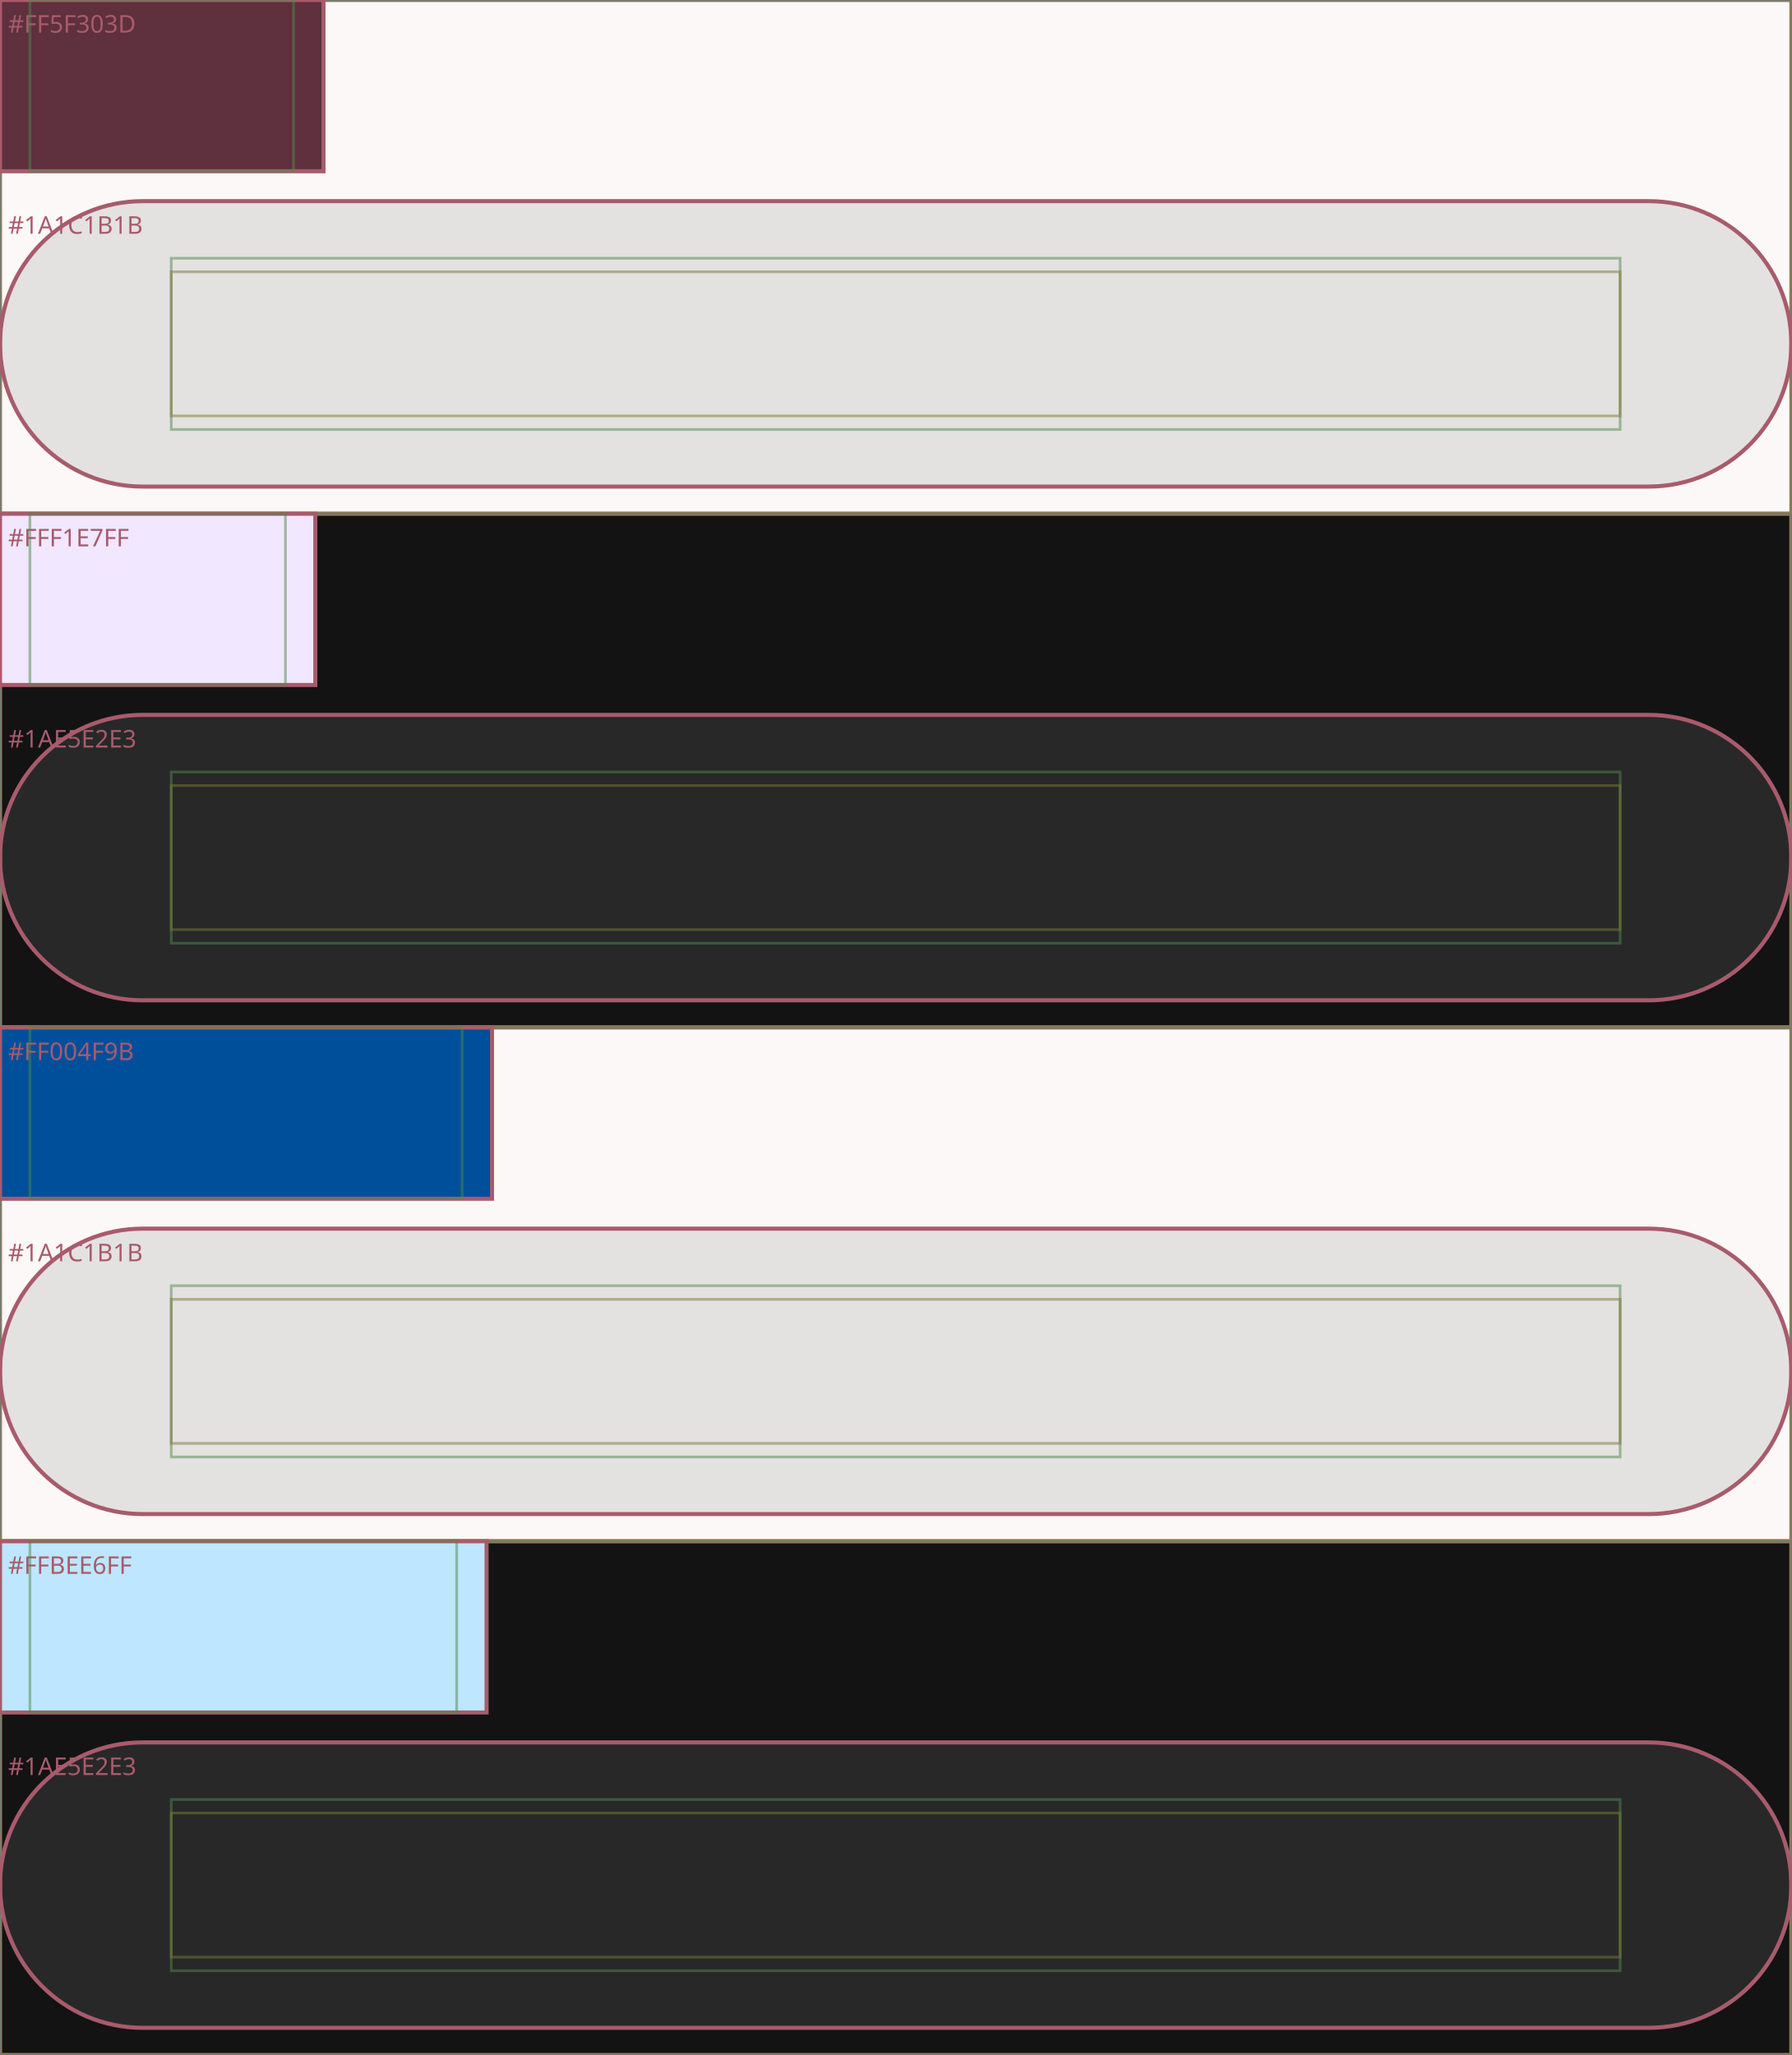
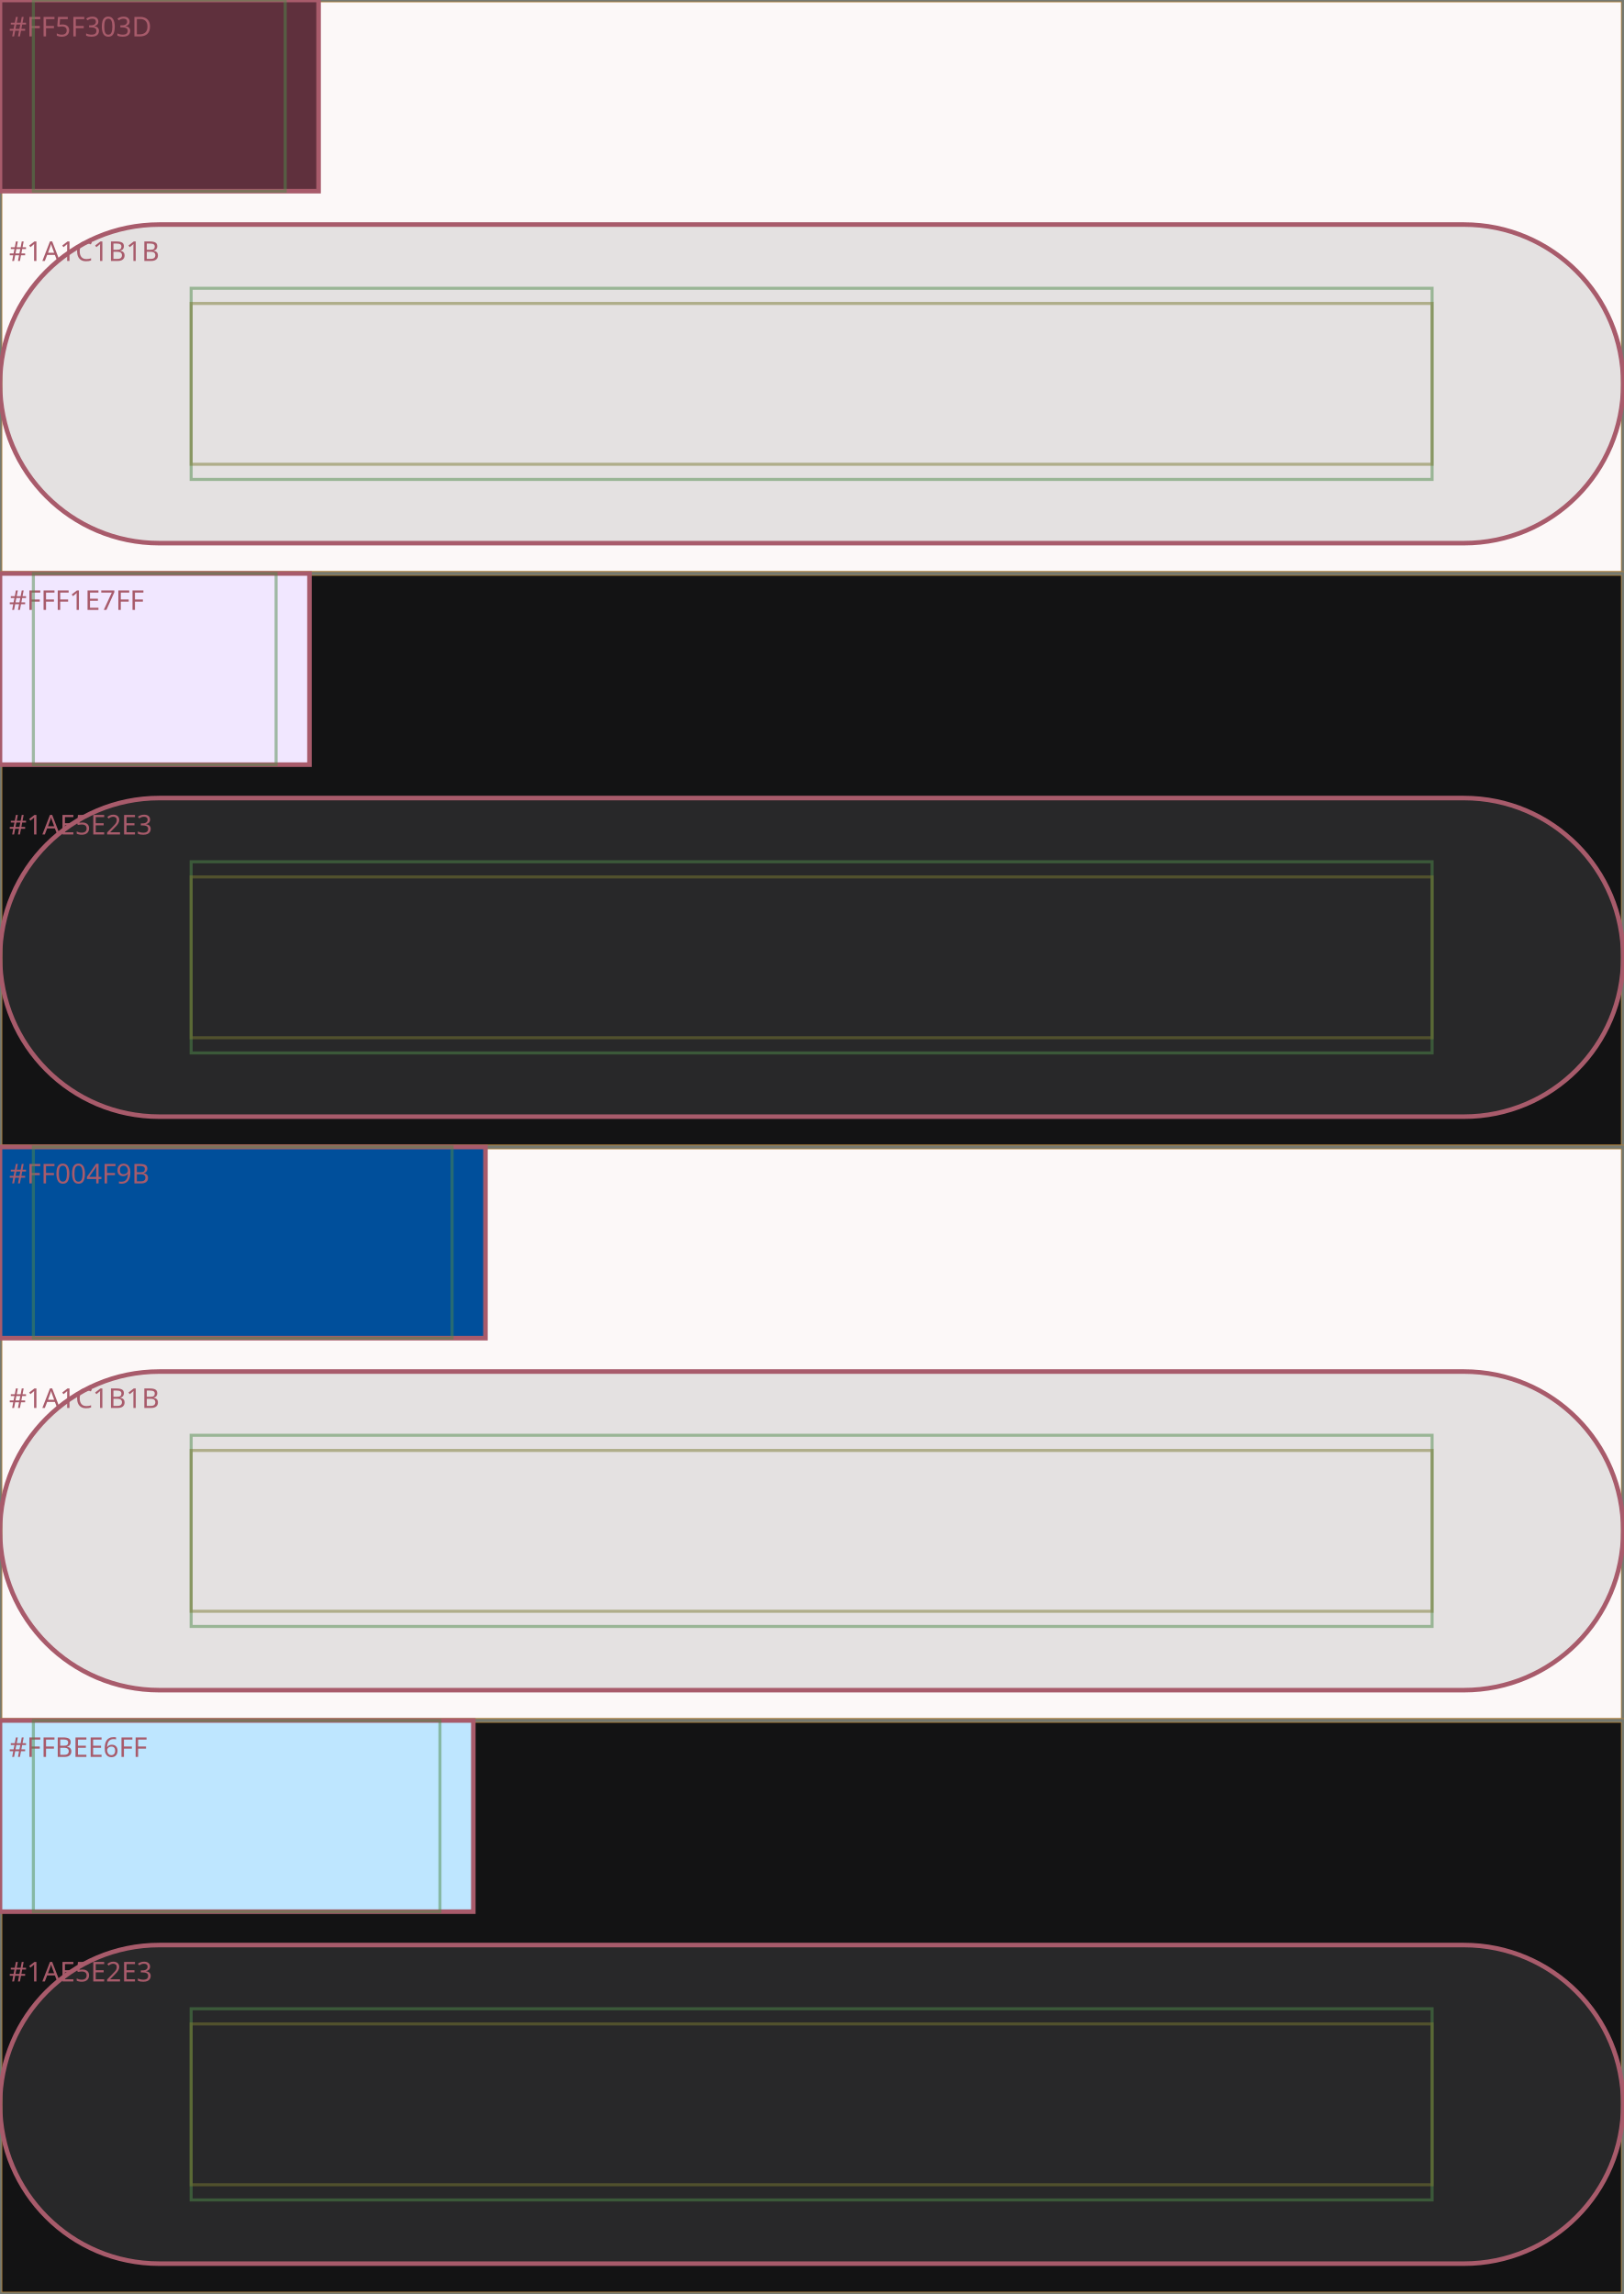
- <svg xmlns="http://www.w3.org/2000/svg" viewBox="0 0 659 756" width="659" height="756" role="img" aria-label="button-elevated-disabled layout wireframe">
-   <rect width="659" height="756" fill="#ffffff" />
+ <svg xmlns="http://www.w3.org/2000/svg" viewBox="0 0 535 756" width="535" height="756" role="img" aria-label="button-elevated-disabled layout wireframe">
+   <rect width="535" height="756" fill="#ffffff" />
  <g>
-     <rect x="0" y="0" width="659" height="756" fill="none" fill-opacity="0" stroke="#5B6470" stroke-width="1" stroke-opacity="0.5" />
+     <rect x="0" y="0" width="535" height="756" fill="none" fill-opacity="0" stroke="#5B6470" stroke-width="1" stroke-opacity="0.5" />
  </g>
  <g>
-     <rect x="0" y="0" width="659" height="756" fill="#FFFFFF" fill-opacity="1" stroke="#2E7D6B" stroke-width="1.5" stroke-opacity="1" />
-     <text x="3" y="12" font-family="system-ui, sans-serif" font-size="9" fill="#2E7D6B">#FFFFFFFF</text>
+     <rect x="0" y="0" width="535" height="756" fill="none" fill-opacity="0" stroke="#2E7D6B" stroke-width="1" stroke-opacity="0.5" />
  </g>
  <g>
-     <rect x="0" y="0" width="659" height="756" fill="none" fill-opacity="0" stroke="#8E6BA8" stroke-width="1" stroke-opacity="0.5" />
+     <rect x="0" y="0" width="535" height="756" fill="none" fill-opacity="0" stroke="#8E6BA8" stroke-width="1" stroke-opacity="0.5" />
  </g>
  <g>
-     <rect x="0" y="0" width="659" height="189" fill="#FCF8F8" fill-opacity="1" stroke="#B0813B" stroke-width="1.5" stroke-opacity="1" />
+     <rect x="0" y="0" width="535" height="189" fill="#FCF8F8" fill-opacity="1" stroke="#B0813B" stroke-width="1.5" stroke-opacity="1" />
    <text x="3" y="12" font-family="system-ui, sans-serif" font-size="9" fill="#B0813B">#FFFCF8F8</text>
  </g>
  <g>
-     <rect x="0" y="0" width="659" height="189" fill="none" fill-opacity="0" stroke="#3B72A8" stroke-width="1" stroke-opacity="0.5" />
+     <rect x="0" y="0" width="535" height="189" fill="none" fill-opacity="0" stroke="#3B72A8" stroke-width="1" stroke-opacity="0.5" />
  </g>
  <g>
-     <rect x="0" y="0" width="119" height="63" fill="#5F303D" fill-opacity="1" stroke="#A85B6B" stroke-width="1.5" stroke-opacity="1" />
+     <rect x="0" y="0" width="105" height="63" fill="#5F303D" fill-opacity="1" stroke="#A85B6B" stroke-width="1.5" stroke-opacity="1" />
    <text x="3" y="12" font-family="system-ui, sans-serif" font-size="9" fill="#A85B6B">#FF5F303D</text>
  </g>
  <g>
-     <rect x="11" y="0" width="97" height="63" fill="none" fill-opacity="0" stroke="#4F8A4A" stroke-width="1" stroke-opacity="0.5" />
+     <rect x="11" y="0" width="83" height="63" fill="none" fill-opacity="0" stroke="#4F8A4A" stroke-width="1" stroke-opacity="0.5" />
  </g>
  <g>
-     <path d="M52.5,74 H606.5 A52.5,52.5 0 0 1 659,126.5 V126.5 A52.5,52.5 0 0 1 606.5,179 H52.5 A52.5,52.5 0 0 1 0,126.5 V126.5 A52.5,52.5 0 0 1 52.5,74 Z" fill="#1C1B1B" fill-opacity="0.102" stroke="#A85B6B" stroke-width="1.5" stroke-opacity="1" />
+     <path d="M52.5,74 H482.5 A52.5,52.5 0 0 1 535,126.5 V126.5 A52.5,52.5 0 0 1 482.5,179 H52.5 A52.5,52.5 0 0 1 0,126.5 V126.5 A52.5,52.5 0 0 1 52.5,74 Z" fill="#1C1B1B" fill-opacity="0.102" stroke="#A85B6B" stroke-width="1.5" stroke-opacity="1" />
    <text x="3" y="86" font-family="system-ui, sans-serif" font-size="9" fill="#A85B6B">#1A1C1B1B</text>
  </g>
  <g>
-     <rect x="63" y="95" width="533" height="63" fill="none" fill-opacity="0" stroke="#4F8A4A" stroke-width="1" stroke-opacity="0.5" />
+     <rect x="63" y="95" width="409" height="63" fill="none" fill-opacity="0" stroke="#4F8A4A" stroke-width="1" stroke-opacity="0.5" />
  </g>
  <g>
-     <rect x="63" y="100" width="533" height="53" fill="none" fill-opacity="0" stroke="#7A7A33" stroke-width="1" stroke-opacity="0.5" />
+     <rect x="63" y="100" width="409" height="53" fill="none" fill-opacity="0" stroke="#7A7A33" stroke-width="1" stroke-opacity="0.5" />
  </g>
  <g>
-     <rect x="0" y="189" width="659" height="189" fill="#131314" fill-opacity="1" stroke="#B0813B" stroke-width="1.5" stroke-opacity="1" />
+     <rect x="0" y="189" width="535" height="189" fill="#131314" fill-opacity="1" stroke="#B0813B" stroke-width="1.5" stroke-opacity="1" />
    <text x="3" y="201" font-family="system-ui, sans-serif" font-size="9" fill="#B0813B">#FF131314</text>
  </g>
  <g>
-     <rect x="0" y="189" width="659" height="189" fill="none" fill-opacity="0" stroke="#3B72A8" stroke-width="1" stroke-opacity="0.5" />
+     <rect x="0" y="189" width="535" height="189" fill="none" fill-opacity="0" stroke="#3B72A8" stroke-width="1" stroke-opacity="0.5" />
  </g>
  <g>
-     <rect x="0" y="189" width="116" height="63" fill="#F1E7FF" fill-opacity="1" stroke="#A85B6B" stroke-width="1.5" stroke-opacity="1" />
+     <rect x="0" y="189" width="102" height="63" fill="#F1E7FF" fill-opacity="1" stroke="#A85B6B" stroke-width="1.5" stroke-opacity="1" />
    <text x="3" y="201" font-family="system-ui, sans-serif" font-size="9" fill="#A85B6B">#FFF1E7FF</text>
  </g>
  <g>
-     <rect x="11" y="189" width="94" height="63" fill="none" fill-opacity="0" stroke="#4F8A4A" stroke-width="1" stroke-opacity="0.5" />
+     <rect x="11" y="189" width="80" height="63" fill="none" fill-opacity="0" stroke="#4F8A4A" stroke-width="1" stroke-opacity="0.5" />
  </g>
  <g>
-     <path d="M52.5,263 H606.5 A52.5,52.5 0 0 1 659,315.5 V315.5 A52.5,52.5 0 0 1 606.5,368 H52.5 A52.5,52.5 0 0 1 0,315.5 V315.5 A52.5,52.5 0 0 1 52.5,263 Z" fill="#E5E2E3" fill-opacity="0.102" stroke="#A85B6B" stroke-width="1.5" stroke-opacity="1" />
+     <path d="M52.5,263 H482.5 A52.5,52.5 0 0 1 535,315.5 V315.5 A52.5,52.5 0 0 1 482.5,368 H52.5 A52.5,52.5 0 0 1 0,315.5 V315.5 A52.5,52.5 0 0 1 52.5,263 Z" fill="#E5E2E3" fill-opacity="0.102" stroke="#A85B6B" stroke-width="1.5" stroke-opacity="1" />
    <text x="3" y="275" font-family="system-ui, sans-serif" font-size="9" fill="#A85B6B">#1AE5E2E3</text>
  </g>
  <g>
-     <rect x="63" y="284" width="533" height="63" fill="none" fill-opacity="0" stroke="#4F8A4A" stroke-width="1" stroke-opacity="0.5" />
+     <rect x="63" y="284" width="409" height="63" fill="none" fill-opacity="0" stroke="#4F8A4A" stroke-width="1" stroke-opacity="0.5" />
  </g>
  <g>
-     <rect x="63" y="289" width="533" height="53" fill="none" fill-opacity="0" stroke="#7A7A33" stroke-width="1" stroke-opacity="0.5" />
+     <rect x="63" y="289" width="409" height="53" fill="none" fill-opacity="0" stroke="#7A7A33" stroke-width="1" stroke-opacity="0.5" />
  </g>
  <g>
-     <rect x="0" y="378" width="659" height="189" fill="#FCF8F8" fill-opacity="1" stroke="#B0813B" stroke-width="1.5" stroke-opacity="1" />
+     <rect x="0" y="378" width="535" height="189" fill="#FCF8F8" fill-opacity="1" stroke="#B0813B" stroke-width="1.5" stroke-opacity="1" />
    <text x="3" y="390" font-family="system-ui, sans-serif" font-size="9" fill="#B0813B">#FFFCF8F8</text>
  </g>
  <g>
-     <rect x="0" y="378" width="659" height="189" fill="none" fill-opacity="0" stroke="#3B72A8" stroke-width="1" stroke-opacity="0.5" />
+     <rect x="0" y="378" width="535" height="189" fill="none" fill-opacity="0" stroke="#3B72A8" stroke-width="1" stroke-opacity="0.5" />
  </g>
  <g>
-     <rect x="0" y="378" width="181" height="63" fill="#004F9B" fill-opacity="1" stroke="#A85B6B" stroke-width="1.5" stroke-opacity="1" />
+     <rect x="0" y="378" width="160" height="63" fill="#004F9B" fill-opacity="1" stroke="#A85B6B" stroke-width="1.5" stroke-opacity="1" />
    <text x="3" y="390" font-family="system-ui, sans-serif" font-size="9" fill="#A85B6B">#FF004F9B</text>
  </g>
  <g>
-     <rect x="11" y="378" width="159" height="63" fill="none" fill-opacity="0" stroke="#4F8A4A" stroke-width="1" stroke-opacity="0.5" />
+     <rect x="11" y="378" width="138" height="63" fill="none" fill-opacity="0" stroke="#4F8A4A" stroke-width="1" stroke-opacity="0.5" />
  </g>
  <g>
-     <path d="M52.5,452 H606.5 A52.5,52.5 0 0 1 659,504.5 V504.5 A52.5,52.5 0 0 1 606.5,557 H52.5 A52.5,52.5 0 0 1 0,504.5 V504.5 A52.5,52.5 0 0 1 52.5,452 Z" fill="#1C1B1B" fill-opacity="0.102" stroke="#A85B6B" stroke-width="1.5" stroke-opacity="1" />
+     <path d="M52.5,452 H482.5 A52.5,52.5 0 0 1 535,504.5 V504.5 A52.5,52.5 0 0 1 482.5,557 H52.5 A52.5,52.5 0 0 1 0,504.5 V504.5 A52.5,52.5 0 0 1 52.5,452 Z" fill="#1C1B1B" fill-opacity="0.102" stroke="#A85B6B" stroke-width="1.5" stroke-opacity="1" />
    <text x="3" y="464" font-family="system-ui, sans-serif" font-size="9" fill="#A85B6B">#1A1C1B1B</text>
  </g>
  <g>
-     <rect x="63" y="473" width="533" height="63" fill="none" fill-opacity="0" stroke="#4F8A4A" stroke-width="1" stroke-opacity="0.5" />
+     <rect x="63" y="473" width="409" height="63" fill="none" fill-opacity="0" stroke="#4F8A4A" stroke-width="1" stroke-opacity="0.5" />
  </g>
  <g>
-     <rect x="63" y="478" width="533" height="53" fill="none" fill-opacity="0" stroke="#7A7A33" stroke-width="1" stroke-opacity="0.5" />
+     <rect x="63" y="478" width="409" height="53" fill="none" fill-opacity="0" stroke="#7A7A33" stroke-width="1" stroke-opacity="0.5" />
  </g>
  <g>
-     <rect x="0" y="567" width="659" height="189" fill="#131314" fill-opacity="1" stroke="#B0813B" stroke-width="1.5" stroke-opacity="1" />
+     <rect x="0" y="567" width="535" height="189" fill="#131314" fill-opacity="1" stroke="#B0813B" stroke-width="1.5" stroke-opacity="1" />
    <text x="3" y="579" font-family="system-ui, sans-serif" font-size="9" fill="#B0813B">#FF131314</text>
  </g>
  <g>
-     <rect x="0" y="567" width="659" height="189" fill="none" fill-opacity="0" stroke="#3B72A8" stroke-width="1" stroke-opacity="0.5" />
+     <rect x="0" y="567" width="535" height="189" fill="none" fill-opacity="0" stroke="#3B72A8" stroke-width="1" stroke-opacity="0.5" />
  </g>
  <g>
-     <rect x="0" y="567" width="179" height="63" fill="#BEE6FF" fill-opacity="1" stroke="#A85B6B" stroke-width="1.5" stroke-opacity="1" />
+     <rect x="0" y="567" width="156" height="63" fill="#BEE6FF" fill-opacity="1" stroke="#A85B6B" stroke-width="1.5" stroke-opacity="1" />
    <text x="3" y="579" font-family="system-ui, sans-serif" font-size="9" fill="#A85B6B">#FFBEE6FF</text>
  </g>
  <g>
-     <rect x="11" y="567" width="157" height="63" fill="none" fill-opacity="0" stroke="#4F8A4A" stroke-width="1" stroke-opacity="0.5" />
+     <rect x="11" y="567" width="134" height="63" fill="none" fill-opacity="0" stroke="#4F8A4A" stroke-width="1" stroke-opacity="0.5" />
  </g>
  <g>
-     <path d="M52.5,641 H606.5 A52.5,52.5 0 0 1 659,693.5 V693.5 A52.5,52.5 0 0 1 606.5,746 H52.5 A52.5,52.5 0 0 1 0,693.5 V693.5 A52.5,52.5 0 0 1 52.5,641 Z" fill="#E5E2E3" fill-opacity="0.102" stroke="#A85B6B" stroke-width="1.5" stroke-opacity="1" />
+     <path d="M52.5,641 H482.5 A52.5,52.5 0 0 1 535,693.5 V693.5 A52.5,52.5 0 0 1 482.5,746 H52.5 A52.5,52.5 0 0 1 0,693.5 V693.5 A52.5,52.5 0 0 1 52.5,641 Z" fill="#E5E2E3" fill-opacity="0.102" stroke="#A85B6B" stroke-width="1.5" stroke-opacity="1" />
    <text x="3" y="653" font-family="system-ui, sans-serif" font-size="9" fill="#A85B6B">#1AE5E2E3</text>
  </g>
  <g>
-     <rect x="63" y="662" width="533" height="63" fill="none" fill-opacity="0" stroke="#4F8A4A" stroke-width="1" stroke-opacity="0.5" />
+     <rect x="63" y="662" width="409" height="63" fill="none" fill-opacity="0" stroke="#4F8A4A" stroke-width="1" stroke-opacity="0.5" />
  </g>
  <g>
-     <rect x="63" y="667" width="533" height="53" fill="none" fill-opacity="0" stroke="#7A7A33" stroke-width="1" stroke-opacity="0.5" />
+     <rect x="63" y="667" width="409" height="53" fill="none" fill-opacity="0" stroke="#7A7A33" stroke-width="1" stroke-opacity="0.5" />
  </g>
</svg>
